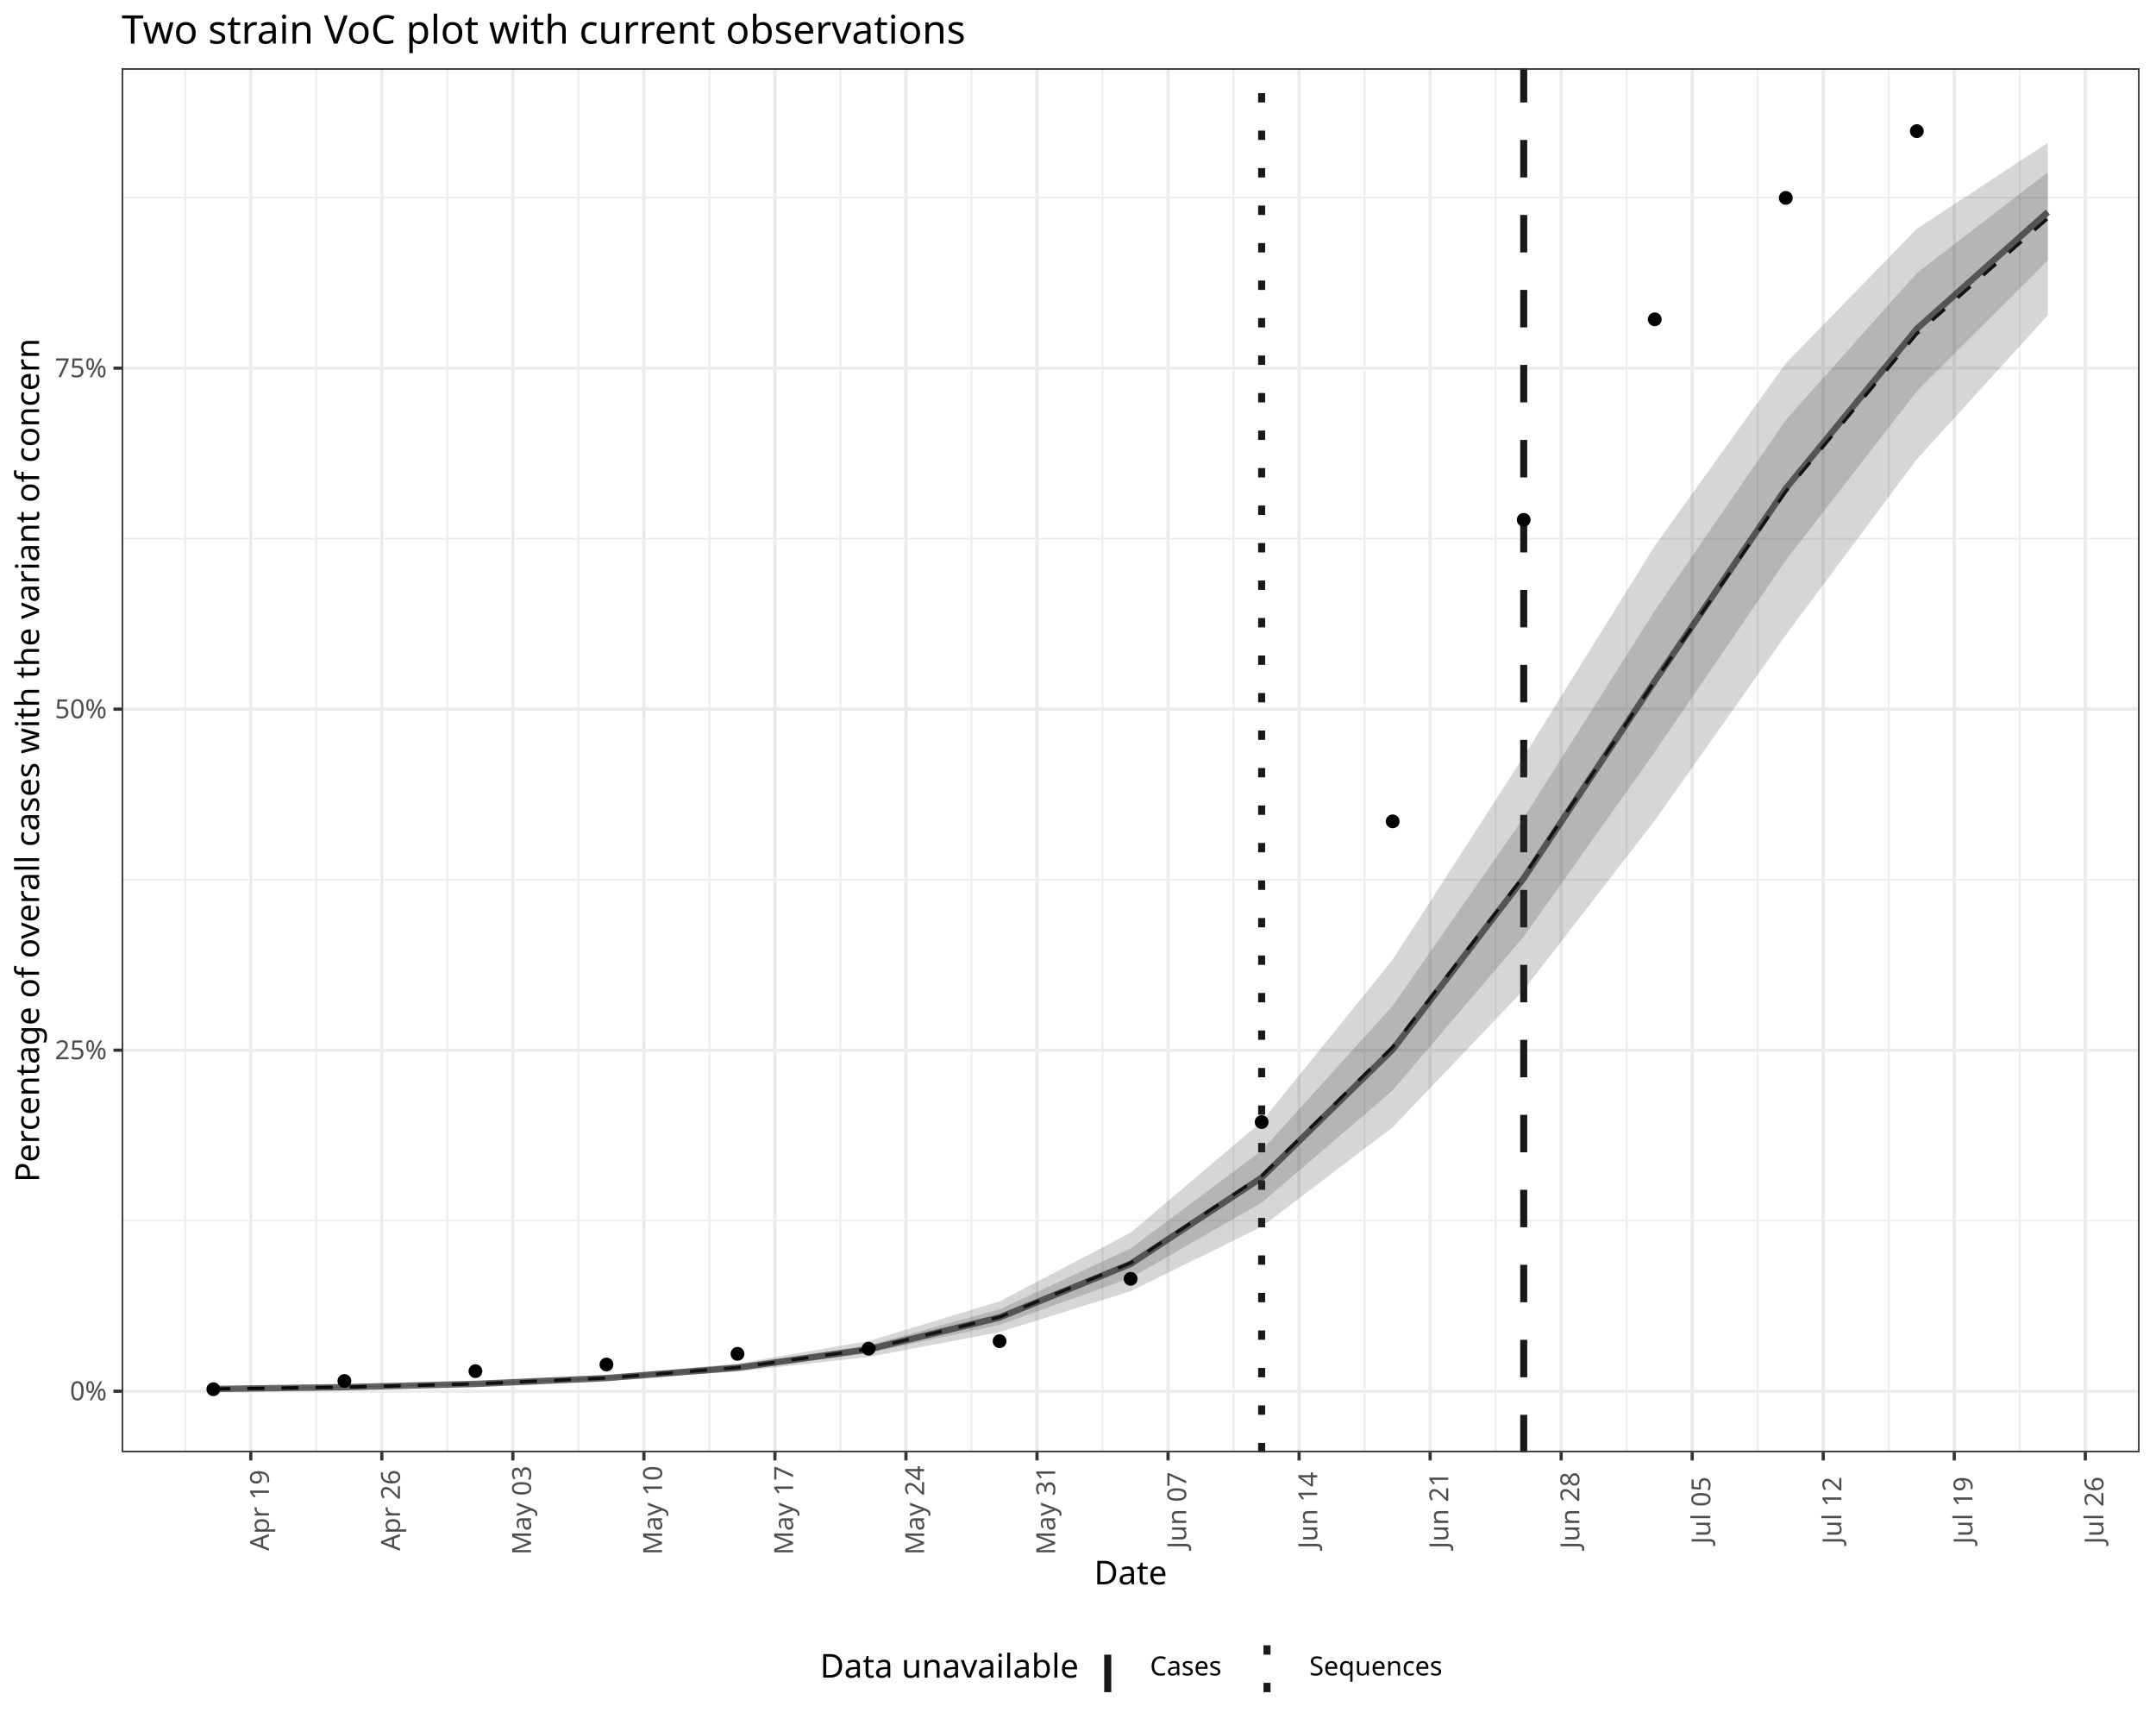
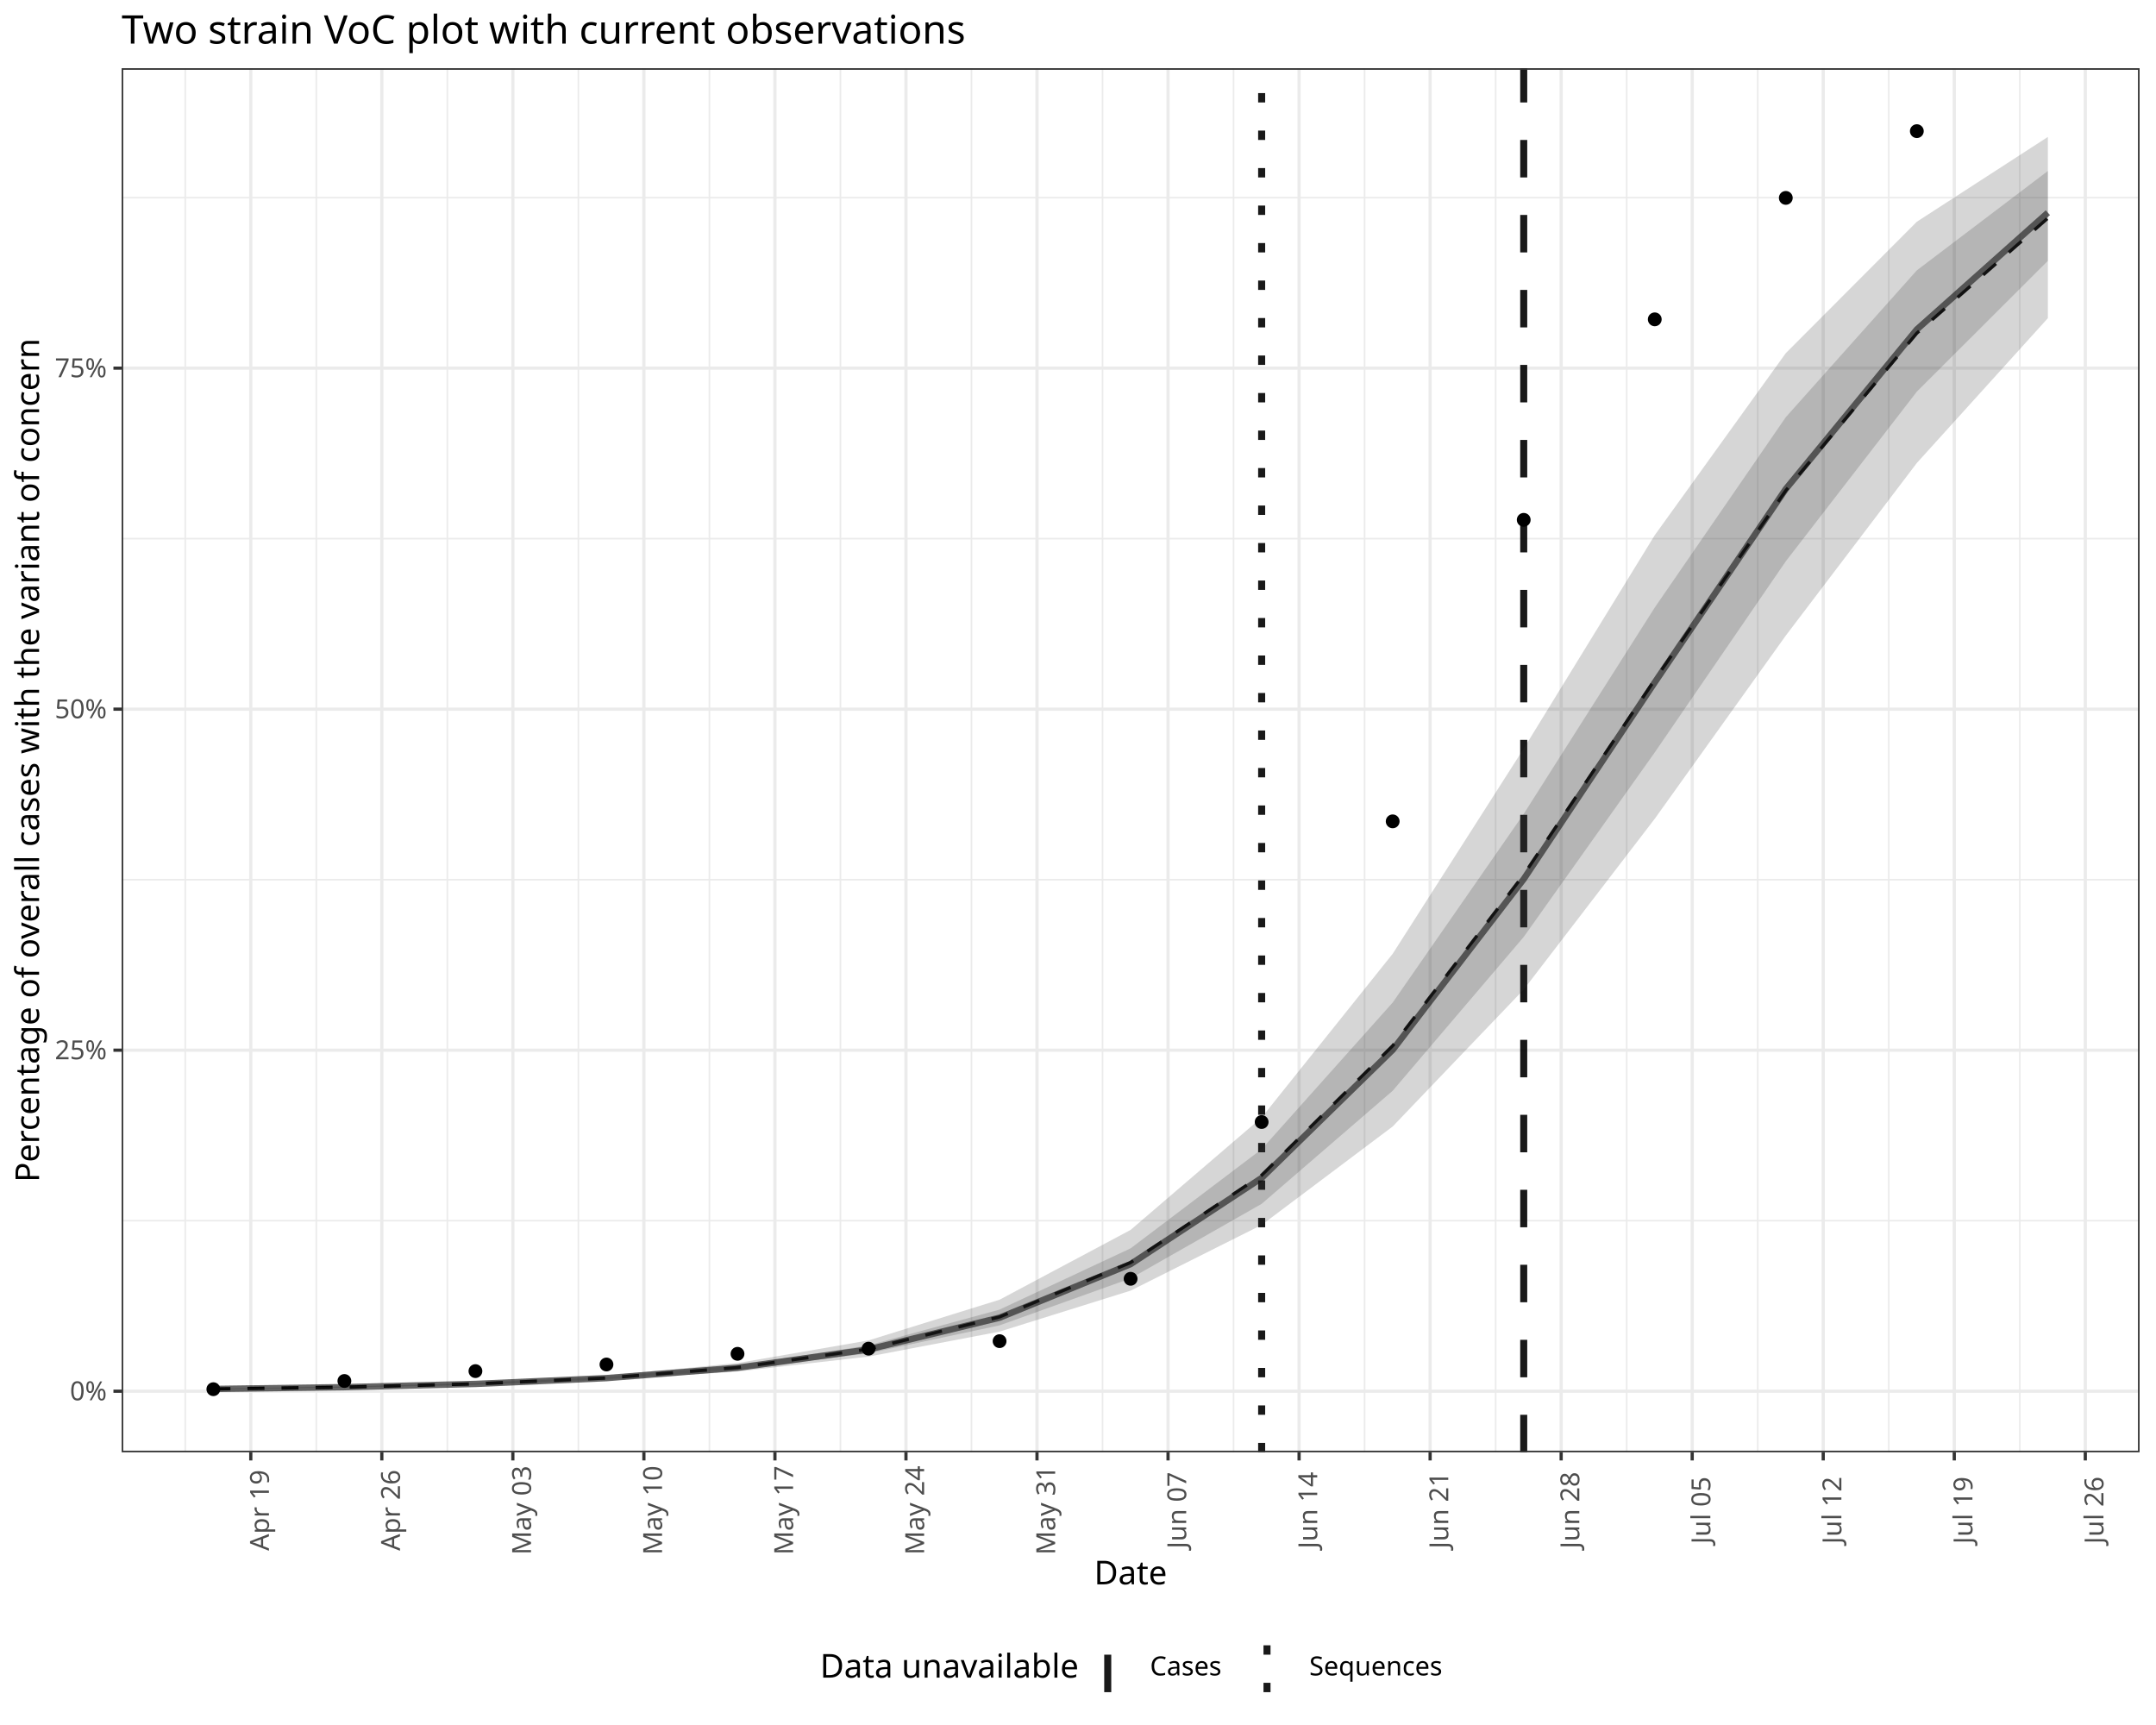
<svg xmlns="http://www.w3.org/2000/svg" class="svglite" data-engine-version="2.0" width="720.00pt" height="576.00pt" viewBox="0 0 720.00 576.00">
  <defs>
    <style type="text/css">
    .svglite line, .svglite polyline, .svglite polygon, .svglite path, .svglite rect, .svglite circle {
      fill: none;
      stroke: #000000;
      stroke-linecap: round;
      stroke-linejoin: round;
      stroke-miterlimit: 10.00;
    }
  </style>
  </defs>
  <rect width="100%" height="100%" style="stroke: none; fill: #FFFFFF;" />
  <defs>
    <clipPath id="cpMC4wMHw3MjAuMDB8MC4wMHw1NzYuMDA=">
      <rect x="0.00" y="0.00" width="720.00" height="576.00" />
    </clipPath>
  </defs>
  <g clip-path="url(#cpMC4wMHw3MjAuMDB8MC4wMHw1NzYuMDA=)">
    <rect x="0.00" y="0.00" width="720.00" height="576.00" style="stroke-width: 1.07; stroke: #FFFFFF; fill: #FFFFFF;" />
  </g>
  <defs>
    <clipPath id="cpNDAuNjJ8NzE0LjUyfDIyLjc4fDQ4NC45Mw==">
      <rect x="40.62" y="22.78" width="673.90" height="462.15" />
    </clipPath>
  </defs>
  <g clip-path="url(#cpNDAuNjJ8NzE0LjUyfDIyLjc4fDQ4NC45Mw==)">
    <rect x="40.62" y="22.78" width="673.90" height="462.15" style="stroke-width: 1.07; stroke: none; fill: #FFFFFF;" />
-     <polyline points="40.62,407.61 714.52,407.61 " style="stroke-width: 0.53; stroke: #EBEBEB; stroke-linecap: butt;" />
+     <polyline points="40.62,407.60 714.52,407.60 " style="stroke-width: 0.53; stroke: #EBEBEB; stroke-linecap: butt;" />
    <polyline points="40.62,293.74 714.52,293.74 " style="stroke-width: 0.53; stroke: #EBEBEB; stroke-linecap: butt;" />
    <polyline points="40.62,179.87 714.52,179.87 " style="stroke-width: 0.53; stroke: #EBEBEB; stroke-linecap: butt;" />
    <polyline points="40.62,66.00 714.52,66.00 " style="stroke-width: 0.53; stroke: #EBEBEB; stroke-linecap: butt;" />
    <polyline points="61.87,484.93 61.87,22.78 " style="stroke-width: 0.53; stroke: #EBEBEB; stroke-linecap: butt;" />
    <polyline points="105.63,484.93 105.63,22.78 " style="stroke-width: 0.53; stroke: #EBEBEB; stroke-linecap: butt;" />
    <polyline points="149.39,484.93 149.39,22.78 " style="stroke-width: 0.53; stroke: #EBEBEB; stroke-linecap: butt;" />
    <polyline points="193.15,484.93 193.15,22.78 " style="stroke-width: 0.53; stroke: #EBEBEB; stroke-linecap: butt;" />
    <polyline points="236.91,484.93 236.91,22.78 " style="stroke-width: 0.53; stroke: #EBEBEB; stroke-linecap: butt;" />
    <polyline points="280.67,484.93 280.67,22.78 " style="stroke-width: 0.53; stroke: #EBEBEB; stroke-linecap: butt;" />
    <polyline points="324.43,484.93 324.43,22.78 " style="stroke-width: 0.53; stroke: #EBEBEB; stroke-linecap: butt;" />
    <polyline points="368.19,484.93 368.19,22.78 " style="stroke-width: 0.53; stroke: #EBEBEB; stroke-linecap: butt;" />
    <polyline points="411.95,484.93 411.95,22.78 " style="stroke-width: 0.53; stroke: #EBEBEB; stroke-linecap: butt;" />
    <polyline points="455.71,484.93 455.71,22.78 " style="stroke-width: 0.53; stroke: #EBEBEB; stroke-linecap: butt;" />
    <polyline points="499.47,484.93 499.47,22.78 " style="stroke-width: 0.53; stroke: #EBEBEB; stroke-linecap: butt;" />
    <polyline points="543.23,484.93 543.23,22.78 " style="stroke-width: 0.53; stroke: #EBEBEB; stroke-linecap: butt;" />
    <polyline points="586.99,484.93 586.99,22.78 " style="stroke-width: 0.53; stroke: #EBEBEB; stroke-linecap: butt;" />
    <polyline points="630.75,484.93 630.75,22.78 " style="stroke-width: 0.53; stroke: #EBEBEB; stroke-linecap: butt;" />
    <polyline points="674.51,484.93 674.51,22.78 " style="stroke-width: 0.53; stroke: #EBEBEB; stroke-linecap: butt;" />
    <polyline points="40.62,464.54 714.52,464.54 " style="stroke-width: 1.07; stroke: #EBEBEB; stroke-linecap: butt;" />
    <polyline points="40.62,350.67 714.52,350.67 " style="stroke-width: 1.07; stroke: #EBEBEB; stroke-linecap: butt;" />
    <polyline points="40.62,236.80 714.52,236.80 " style="stroke-width: 1.07; stroke: #EBEBEB; stroke-linecap: butt;" />
    <polyline points="40.62,122.93 714.52,122.93 " style="stroke-width: 1.07; stroke: #EBEBEB; stroke-linecap: butt;" />
    <polyline points="83.75,484.93 83.75,22.78 " style="stroke-width: 1.07; stroke: #EBEBEB; stroke-linecap: butt;" />
    <polyline points="127.51,484.93 127.51,22.78 " style="stroke-width: 1.07; stroke: #EBEBEB; stroke-linecap: butt;" />
    <polyline points="171.27,484.93 171.27,22.78 " style="stroke-width: 1.07; stroke: #EBEBEB; stroke-linecap: butt;" />
    <polyline points="215.03,484.93 215.03,22.78 " style="stroke-width: 1.07; stroke: #EBEBEB; stroke-linecap: butt;" />
    <polyline points="258.79,484.93 258.79,22.78 " style="stroke-width: 1.07; stroke: #EBEBEB; stroke-linecap: butt;" />
    <polyline points="302.55,484.93 302.55,22.78 " style="stroke-width: 1.07; stroke: #EBEBEB; stroke-linecap: butt;" />
    <polyline points="346.31,484.93 346.31,22.78 " style="stroke-width: 1.07; stroke: #EBEBEB; stroke-linecap: butt;" />
    <polyline points="390.07,484.93 390.07,22.78 " style="stroke-width: 1.07; stroke: #EBEBEB; stroke-linecap: butt;" />
    <polyline points="433.83,484.93 433.83,22.78 " style="stroke-width: 1.07; stroke: #EBEBEB; stroke-linecap: butt;" />
    <polyline points="477.59,484.93 477.59,22.78 " style="stroke-width: 1.07; stroke: #EBEBEB; stroke-linecap: butt;" />
    <polyline points="521.35,484.93 521.35,22.78 " style="stroke-width: 1.07; stroke: #EBEBEB; stroke-linecap: butt;" />
    <polyline points="565.11,484.93 565.11,22.78 " style="stroke-width: 1.07; stroke: #EBEBEB; stroke-linecap: butt;" />
    <polyline points="608.87,484.93 608.87,22.78 " style="stroke-width: 1.07; stroke: #EBEBEB; stroke-linecap: butt;" />
    <polyline points="652.63,484.93 652.63,22.78 " style="stroke-width: 1.07; stroke: #EBEBEB; stroke-linecap: butt;" />
    <polyline points="696.39,484.93 696.39,22.78 " style="stroke-width: 1.07; stroke: #EBEBEB; stroke-linecap: butt;" />
    <line x1="508.85" y1="484.93" x2="508.85" y2="22.78" style="stroke-width: 2.35; stroke: #000000; stroke-opacity: 0.90; stroke-dasharray: 12.52,12.52; stroke-linecap: butt;" />
    <line x1="421.33" y1="484.93" x2="421.33" y2="22.78" style="stroke-width: 2.35; stroke: #000000; stroke-opacity: 0.90; stroke-dasharray: 3.13,9.39; stroke-linecap: butt;" />
-     <polyline points="71.25,463.79 115.01,463.19 158.77,462.11 202.53,460.16 246.29,456.69 290.05,450.56 333.81,439.91 377.57,422.04 421.33,393.23 465.09,350.44 508.85,293.24 552.61,227.44 596.37,163.13 640.13,109.80 683.89,70.80 " style="stroke-width: 2.13; stroke: #000000; stroke-opacity: 0.60; stroke-linecap: butt;" />
-     <polyline points="71.25,463.78 115.01,463.18 158.77,462.09 202.53,460.14 246.29,456.66 290.05,450.50 333.81,439.79 377.57,421.71 421.33,392.67 465.09,349.58 508.85,292.58 552.61,227.44 596.37,164.13 640.13,111.43 683.89,72.87 " style="stroke-width: 1.07; stroke-dasharray: 5.69,5.69; stroke-linecap: butt;" />
-     <polygon points="71.25,463.62 115.01,462.91 158.77,461.65 202.53,459.40 246.29,455.32 290.05,447.78 333.81,434.54 377.57,411.61 421.33,374.52 465.09,320.44 508.85,252.61 552.61,182.29 596.37,121.33 640.13,76.41 683.89,47.65 683.89,105.23 640.13,153.34 596.37,212.03 552.61,273.99 508.85,330.56 465.09,376.41 421.33,409.61 377.57,431.15 333.81,444.80 290.05,453.10 246.29,457.97 202.53,460.83 158.77,462.47 115.01,463.40 71.25,463.93 " style="stroke-width: 0.00; stroke: none; fill: #333333; fill-opacity: 0.20;" />
-     <polyline points="71.25,463.62 115.01,462.91 158.77,461.65 202.53,459.40 246.29,455.32 290.05,447.78 333.81,434.54 377.57,411.61 421.33,374.52 465.09,320.44 508.85,252.61 552.61,182.29 596.37,121.33 640.13,76.41 683.89,47.65 " style="stroke-width: 0.43; stroke: none;" />
-     <polyline points="683.89,105.23 640.13,153.34 596.37,212.03 552.61,273.99 508.85,330.56 465.09,376.41 421.33,409.61 377.57,431.15 333.81,444.80 290.05,453.10 246.29,457.97 202.53,460.83 158.77,462.47 115.01,463.40 71.25,463.93 " style="stroke-width: 0.43; stroke: none;" />
-     <polygon points="71.25,463.71 115.01,463.06 158.77,461.89 202.53,459.79 246.29,456.00 290.05,449.20 333.81,437.20 377.57,416.89 421.33,384.22 465.09,335.80 508.85,273.07 552.61,203.90 596.37,140.24 640.13,91.17 683.89,57.49 683.89,86.94 640.13,130.61 596.37,187.10 552.61,251.10 508.85,312.73 465.09,364.10 421.33,401.60 377.57,426.71 333.81,442.37 290.05,451.80 246.29,457.31 202.53,460.49 158.77,462.29 115.01,463.31 71.25,463.86 " style="stroke-width: 0.00; stroke: none; fill: #333333; fill-opacity: 0.20;" />
-     <polyline points="71.25,463.71 115.01,463.06 158.77,461.89 202.53,459.79 246.29,456.00 290.05,449.20 333.81,437.20 377.57,416.89 421.33,384.22 465.09,335.80 508.85,273.07 552.61,203.90 596.37,140.24 640.13,91.17 683.89,57.49 " style="stroke-width: 1.07; stroke: none;" />
-     <polyline points="683.89,86.94 640.13,130.61 596.37,187.10 552.61,251.10 508.85,312.73 465.09,364.10 421.33,401.60 377.57,426.71 333.81,442.37 290.05,451.80 246.29,457.31 202.53,460.49 158.77,462.29 115.01,463.31 71.25,463.86 " style="stroke-width: 1.07; stroke: none;" />
-     <circle cx="71.25" cy="463.88" r="1.95" style="stroke-width: 0.71; fill: #000000;" />
+     <polyline points="71.25,463.79 115.01,463.19 158.77,462.11 202.53,460.17 246.29,456.71 290.05,450.59 333.81,439.99 377.57,422.11 421.33,393.34 465.09,350.57 508.85,293.54 552.61,227.86 596.37,163.28 640.13,110.01 683.89,71.02 " style="stroke-width: 2.13; stroke: #000000; stroke-opacity: 0.60; stroke-linecap: butt;" />
+     <polyline points="71.25,463.78 115.01,463.18 158.77,462.09 202.53,460.14 246.29,456.65 290.05,450.48 333.81,439.74 377.57,421.58 421.33,392.42 465.09,349.19 508.85,292.09 552.61,226.98 596.37,163.80 640.13,111.25 683.89,72.82 " style="stroke-width: 1.07; stroke-dasharray: 5.69,5.69; stroke-linecap: butt;" />
+     <polygon points="71.25,463.62 115.01,462.91 158.77,461.64 202.53,459.34 246.29,455.15 290.05,447.58 333.81,433.99 377.57,410.68 421.33,373.15 465.09,318.48 508.85,249.96 552.61,178.70 596.37,117.92 640.13,74.04 683.89,45.72 683.89,106.24 640.13,154.60 596.37,212.23 552.61,273.39 508.85,330.42 465.09,376.15 421.33,409.02 377.57,430.96 333.81,444.64 290.05,452.98 246.29,457.97 202.53,460.83 158.77,462.48 115.01,463.41 71.25,463.93 " style="stroke-width: 0.00; stroke: none; fill: #333333; fill-opacity: 0.20;" />
+     <polyline points="71.25,463.62 115.01,462.91 158.77,461.64 202.53,459.34 246.29,455.15 290.05,447.58 333.81,433.99 377.57,410.68 421.33,373.15 465.09,318.48 508.85,249.96 552.61,178.70 596.37,117.92 640.13,74.04 683.89,45.72 " style="stroke-width: 0.43; stroke: none;" />
+     <polyline points="683.89,106.24 640.13,154.60 596.37,212.23 552.61,273.39 508.85,330.42 465.09,376.15 421.33,409.02 377.57,430.96 333.81,444.64 290.05,452.98 246.29,457.97 202.53,460.83 158.77,462.48 115.01,463.41 71.25,463.93 " style="stroke-width: 0.43; stroke: none;" />
+     <polygon points="71.25,463.71 115.01,463.06 158.77,461.89 202.53,459.80 246.29,455.98 290.05,449.23 333.81,437.29 377.57,416.84 421.33,383.73 465.09,334.76 508.85,271.77 552.61,202.86 596.37,139.30 640.13,90.27 683.89,57.09 683.89,87.09 640.13,130.78 596.37,187.42 552.61,251.24 508.85,312.85 465.09,364.22 421.33,401.98 377.57,426.87 333.81,442.55 290.05,451.88 246.29,457.35 202.53,460.50 158.77,462.30 115.01,463.30 71.25,463.86 " style="stroke-width: 0.00; stroke: none; fill: #333333; fill-opacity: 0.20;" />
+     <polyline points="71.25,463.71 115.01,463.06 158.77,461.89 202.53,459.80 246.29,455.98 290.05,449.23 333.81,437.29 377.57,416.84 421.33,383.73 465.09,334.76 508.85,271.77 552.61,202.86 596.37,139.30 640.13,90.27 683.89,57.09 " style="stroke-width: 1.07; stroke: none;" />
+     <polyline points="683.89,87.09 640.13,130.78 596.37,187.42 552.61,251.24 508.85,312.85 465.09,364.22 421.33,401.98 377.57,426.87 333.81,442.55 290.05,451.88 246.29,457.35 202.53,460.50 158.77,462.30 115.01,463.30 71.25,463.86 " style="stroke-width: 1.07; stroke: none;" />
+     <circle cx="71.25" cy="463.87" r="1.95" style="stroke-width: 0.71; fill: #000000;" />
    <circle cx="115.01" cy="461.13" r="1.95" style="stroke-width: 0.71; fill: #000000;" />
-     <circle cx="158.77" cy="457.84" r="1.95" style="stroke-width: 0.71; fill: #000000;" />
-     <circle cx="202.53" cy="455.63" r="1.95" style="stroke-width: 0.71; fill: #000000;" />
-     <circle cx="246.29" cy="452.07" r="1.95" style="stroke-width: 0.71; fill: #000000;" />
+     <circle cx="158.77" cy="457.83" r="1.95" style="stroke-width: 0.71; fill: #000000;" />
+     <circle cx="202.53" cy="455.62" r="1.95" style="stroke-width: 0.71; fill: #000000;" />
+     <circle cx="246.29" cy="452.06" r="1.95" style="stroke-width: 0.71; fill: #000000;" />
    <circle cx="290.05" cy="450.34" r="1.95" style="stroke-width: 0.71; fill: #000000;" />
-     <circle cx="333.81" cy="447.84" r="1.95" style="stroke-width: 0.71; fill: #000000;" />
-     <circle cx="377.57" cy="427.02" r="1.95" style="stroke-width: 0.71; fill: #000000;" />
-     <circle cx="421.33" cy="374.67" r="1.95" style="stroke-width: 0.71; fill: #000000;" />
+     <circle cx="333.81" cy="447.83" r="1.95" style="stroke-width: 0.71; fill: #000000;" />
+     <circle cx="377.57" cy="427.01" r="1.95" style="stroke-width: 0.71; fill: #000000;" />
+     <circle cx="421.33" cy="374.66" r="1.95" style="stroke-width: 0.71; fill: #000000;" />
    <circle cx="465.09" cy="274.26" r="1.95" style="stroke-width: 0.71; fill: #000000;" />
    <circle cx="508.85" cy="173.58" r="1.95" style="stroke-width: 0.71; fill: #000000;" />
    <circle cx="552.61" cy="106.63" r="1.95" style="stroke-width: 0.71; fill: #000000;" />
    <circle cx="596.37" cy="66.08" r="1.95" style="stroke-width: 0.71; fill: #000000;" />
    <circle cx="640.13" cy="43.79" r="1.95" style="stroke-width: 0.71; fill: #000000;" />
    <rect x="40.62" y="22.78" width="673.90" height="462.15" style="stroke-width: 1.07; stroke: #333333;" />
  </g>
  <g clip-path="url(#cpMC4wMHw3MjAuMDB8MC4wMHw1NzYuMDA=)">
    <text x="35.69" y="467.57" text-anchor="end" style="font-size: 8.80px; fill: #4D4D4D; font-family: sans;" textLength="12.72px" lengthAdjust="spacingAndGlyphs">0%</text>
    <text x="35.69" y="353.70" text-anchor="end" style="font-size: 8.80px; fill: #4D4D4D; font-family: sans;" textLength="17.61px" lengthAdjust="spacingAndGlyphs">25%</text>
    <text x="35.69" y="239.83" text-anchor="end" style="font-size: 8.80px; fill: #4D4D4D; font-family: sans;" textLength="17.61px" lengthAdjust="spacingAndGlyphs">50%</text>
    <text x="35.69" y="125.96" text-anchor="end" style="font-size: 8.80px; fill: #4D4D4D; font-family: sans;" textLength="17.61px" lengthAdjust="spacingAndGlyphs">75%</text>
    <polyline points="37.88,464.54 40.62,464.54 " style="stroke-width: 1.07; stroke: #333333; stroke-linecap: butt;" />
    <polyline points="37.88,350.67 40.62,350.67 " style="stroke-width: 1.07; stroke: #333333; stroke-linecap: butt;" />
    <polyline points="37.88,236.80 40.62,236.80 " style="stroke-width: 1.07; stroke: #333333; stroke-linecap: butt;" />
    <polyline points="37.88,122.93 40.62,122.93 " style="stroke-width: 1.07; stroke: #333333; stroke-linecap: butt;" />
    <polyline points="83.75,487.67 83.75,484.93 " style="stroke-width: 1.07; stroke: #333333; stroke-linecap: butt;" />
    <polyline points="127.51,487.67 127.51,484.93 " style="stroke-width: 1.07; stroke: #333333; stroke-linecap: butt;" />
    <polyline points="171.27,487.67 171.27,484.93 " style="stroke-width: 1.07; stroke: #333333; stroke-linecap: butt;" />
    <polyline points="215.03,487.67 215.03,484.93 " style="stroke-width: 1.07; stroke: #333333; stroke-linecap: butt;" />
    <polyline points="258.79,487.67 258.79,484.93 " style="stroke-width: 1.07; stroke: #333333; stroke-linecap: butt;" />
    <polyline points="302.55,487.67 302.55,484.93 " style="stroke-width: 1.07; stroke: #333333; stroke-linecap: butt;" />
    <polyline points="346.31,487.67 346.31,484.93 " style="stroke-width: 1.07; stroke: #333333; stroke-linecap: butt;" />
    <polyline points="390.07,487.67 390.07,484.93 " style="stroke-width: 1.07; stroke: #333333; stroke-linecap: butt;" />
    <polyline points="433.83,487.67 433.83,484.93 " style="stroke-width: 1.07; stroke: #333333; stroke-linecap: butt;" />
    <polyline points="477.59,487.67 477.59,484.93 " style="stroke-width: 1.07; stroke: #333333; stroke-linecap: butt;" />
    <polyline points="521.35,487.67 521.35,484.93 " style="stroke-width: 1.07; stroke: #333333; stroke-linecap: butt;" />
    <polyline points="565.11,487.67 565.11,484.93 " style="stroke-width: 1.07; stroke: #333333; stroke-linecap: butt;" />
    <polyline points="608.87,487.67 608.87,484.93 " style="stroke-width: 1.07; stroke: #333333; stroke-linecap: butt;" />
    <polyline points="652.63,487.67 652.63,484.93 " style="stroke-width: 1.07; stroke: #333333; stroke-linecap: butt;" />
    <polyline points="696.39,487.67 696.39,484.93 " style="stroke-width: 1.07; stroke: #333333; stroke-linecap: butt;" />
    <text transform="translate(89.81,504.30) rotate(-90)" text-anchor="middle" style="font-size: 8.80px; fill: #4D4D4D; font-family: sans;" textLength="25.93px" lengthAdjust="spacingAndGlyphs">Apr 19</text>
    <text transform="translate(133.57,504.30) rotate(-90)" text-anchor="middle" style="font-size: 8.80px; fill: #4D4D4D; font-family: sans;" textLength="25.93px" lengthAdjust="spacingAndGlyphs">Apr 26</text>
    <text transform="translate(177.33,504.30) rotate(-90)" text-anchor="middle" style="font-size: 8.80px; fill: #4D4D4D; font-family: sans;" textLength="28.87px" lengthAdjust="spacingAndGlyphs">May 03</text>
    <text transform="translate(221.09,504.30) rotate(-90)" text-anchor="middle" style="font-size: 8.80px; fill: #4D4D4D; font-family: sans;" textLength="28.87px" lengthAdjust="spacingAndGlyphs">May 10</text>
    <text transform="translate(264.85,504.30) rotate(-90)" text-anchor="middle" style="font-size: 8.80px; fill: #4D4D4D; font-family: sans;" textLength="28.87px" lengthAdjust="spacingAndGlyphs">May 17</text>
    <text transform="translate(308.61,504.30) rotate(-90)" text-anchor="middle" style="font-size: 8.80px; fill: #4D4D4D; font-family: sans;" textLength="28.87px" lengthAdjust="spacingAndGlyphs">May 24</text>
    <text transform="translate(352.37,504.30) rotate(-90)" text-anchor="middle" style="font-size: 8.80px; fill: #4D4D4D; font-family: sans;" textLength="28.87px" lengthAdjust="spacingAndGlyphs">May 31</text>
    <text transform="translate(396.13,504.30) rotate(-90)" text-anchor="middle" style="font-size: 8.80px; fill: #4D4D4D; font-family: sans;" textLength="26.43px" lengthAdjust="spacingAndGlyphs">Jun 07</text>
    <text transform="translate(439.89,504.30) rotate(-90)" text-anchor="middle" style="font-size: 8.80px; fill: #4D4D4D; font-family: sans;" textLength="26.43px" lengthAdjust="spacingAndGlyphs">Jun 14</text>
    <text transform="translate(483.65,504.30) rotate(-90)" text-anchor="middle" style="font-size: 8.80px; fill: #4D4D4D; font-family: sans;" textLength="26.43px" lengthAdjust="spacingAndGlyphs">Jun 21</text>
    <text transform="translate(527.41,504.30) rotate(-90)" text-anchor="middle" style="font-size: 8.80px; fill: #4D4D4D; font-family: sans;" textLength="26.43px" lengthAdjust="spacingAndGlyphs">Jun 28</text>
    <text transform="translate(571.17,504.30) rotate(-90)" text-anchor="middle" style="font-size: 8.80px; fill: #4D4D4D; font-family: sans;" textLength="23.49px" lengthAdjust="spacingAndGlyphs">Jul 05</text>
    <text transform="translate(614.93,504.30) rotate(-90)" text-anchor="middle" style="font-size: 8.80px; fill: #4D4D4D; font-family: sans;" textLength="23.49px" lengthAdjust="spacingAndGlyphs">Jul 12</text>
    <text transform="translate(658.69,504.30) rotate(-90)" text-anchor="middle" style="font-size: 8.80px; fill: #4D4D4D; font-family: sans;" textLength="23.49px" lengthAdjust="spacingAndGlyphs">Jul 19</text>
    <text transform="translate(702.45,504.30) rotate(-90)" text-anchor="middle" style="font-size: 8.80px; fill: #4D4D4D; font-family: sans;" textLength="23.49px" lengthAdjust="spacingAndGlyphs">Jul 26</text>
    <text x="377.57" y="529.04" text-anchor="middle" style="font-size: 11.00px; font-family: sans;" textLength="23.24px" lengthAdjust="spacingAndGlyphs">Date</text>
    <text transform="translate(13.05,253.86) rotate(-90)" text-anchor="middle" style="font-size: 11.00px; font-family: sans;" textLength="267.24px" lengthAdjust="spacingAndGlyphs">Percentage of overall cases with the variant of concern</text>
    <rect x="268.38" y="542.28" width="218.39" height="28.24" style="stroke-width: 1.07; stroke: none; fill: #FFFFFF;" />
    <text x="273.86" y="560.19" style="font-size: 11.00px; font-family: sans;" textLength="81.95px" lengthAdjust="spacingAndGlyphs">Data unavailable</text>
    <rect x="361.29" y="547.76" width="17.28" height="17.28" style="stroke-width: 1.07; stroke: none; fill: #FFFFFF;" />
    <line x1="369.93" y1="565.04" x2="369.93" y2="547.76" style="stroke-width: 2.35; stroke: #000000; stroke-opacity: 0.90; stroke-dasharray: 12.52,12.52; stroke-linecap: butt;" />
    <rect x="414.48" y="547.76" width="17.28" height="17.28" style="stroke-width: 1.07; stroke: none; fill: #FFFFFF;" />
    <line x1="423.12" y1="565.04" x2="423.12" y2="547.76" style="stroke-width: 2.35; stroke: #000000; stroke-opacity: 0.90; stroke-dasharray: 3.13,9.39; stroke-linecap: butt;" />
    <text x="384.05" y="559.43" style="font-size: 8.80px; font-family: sans;" textLength="24.95px" lengthAdjust="spacingAndGlyphs">Cases</text>
    <text x="437.24" y="559.43" style="font-size: 8.80px; font-family: sans;" textLength="44.05px" lengthAdjust="spacingAndGlyphs">Sequences</text>
    <text x="40.62" y="14.56" style="font-size: 13.20px; font-family: sans;" textLength="265.61px" lengthAdjust="spacingAndGlyphs">Two strain VoC plot with current observations</text>
  </g>
</svg>
